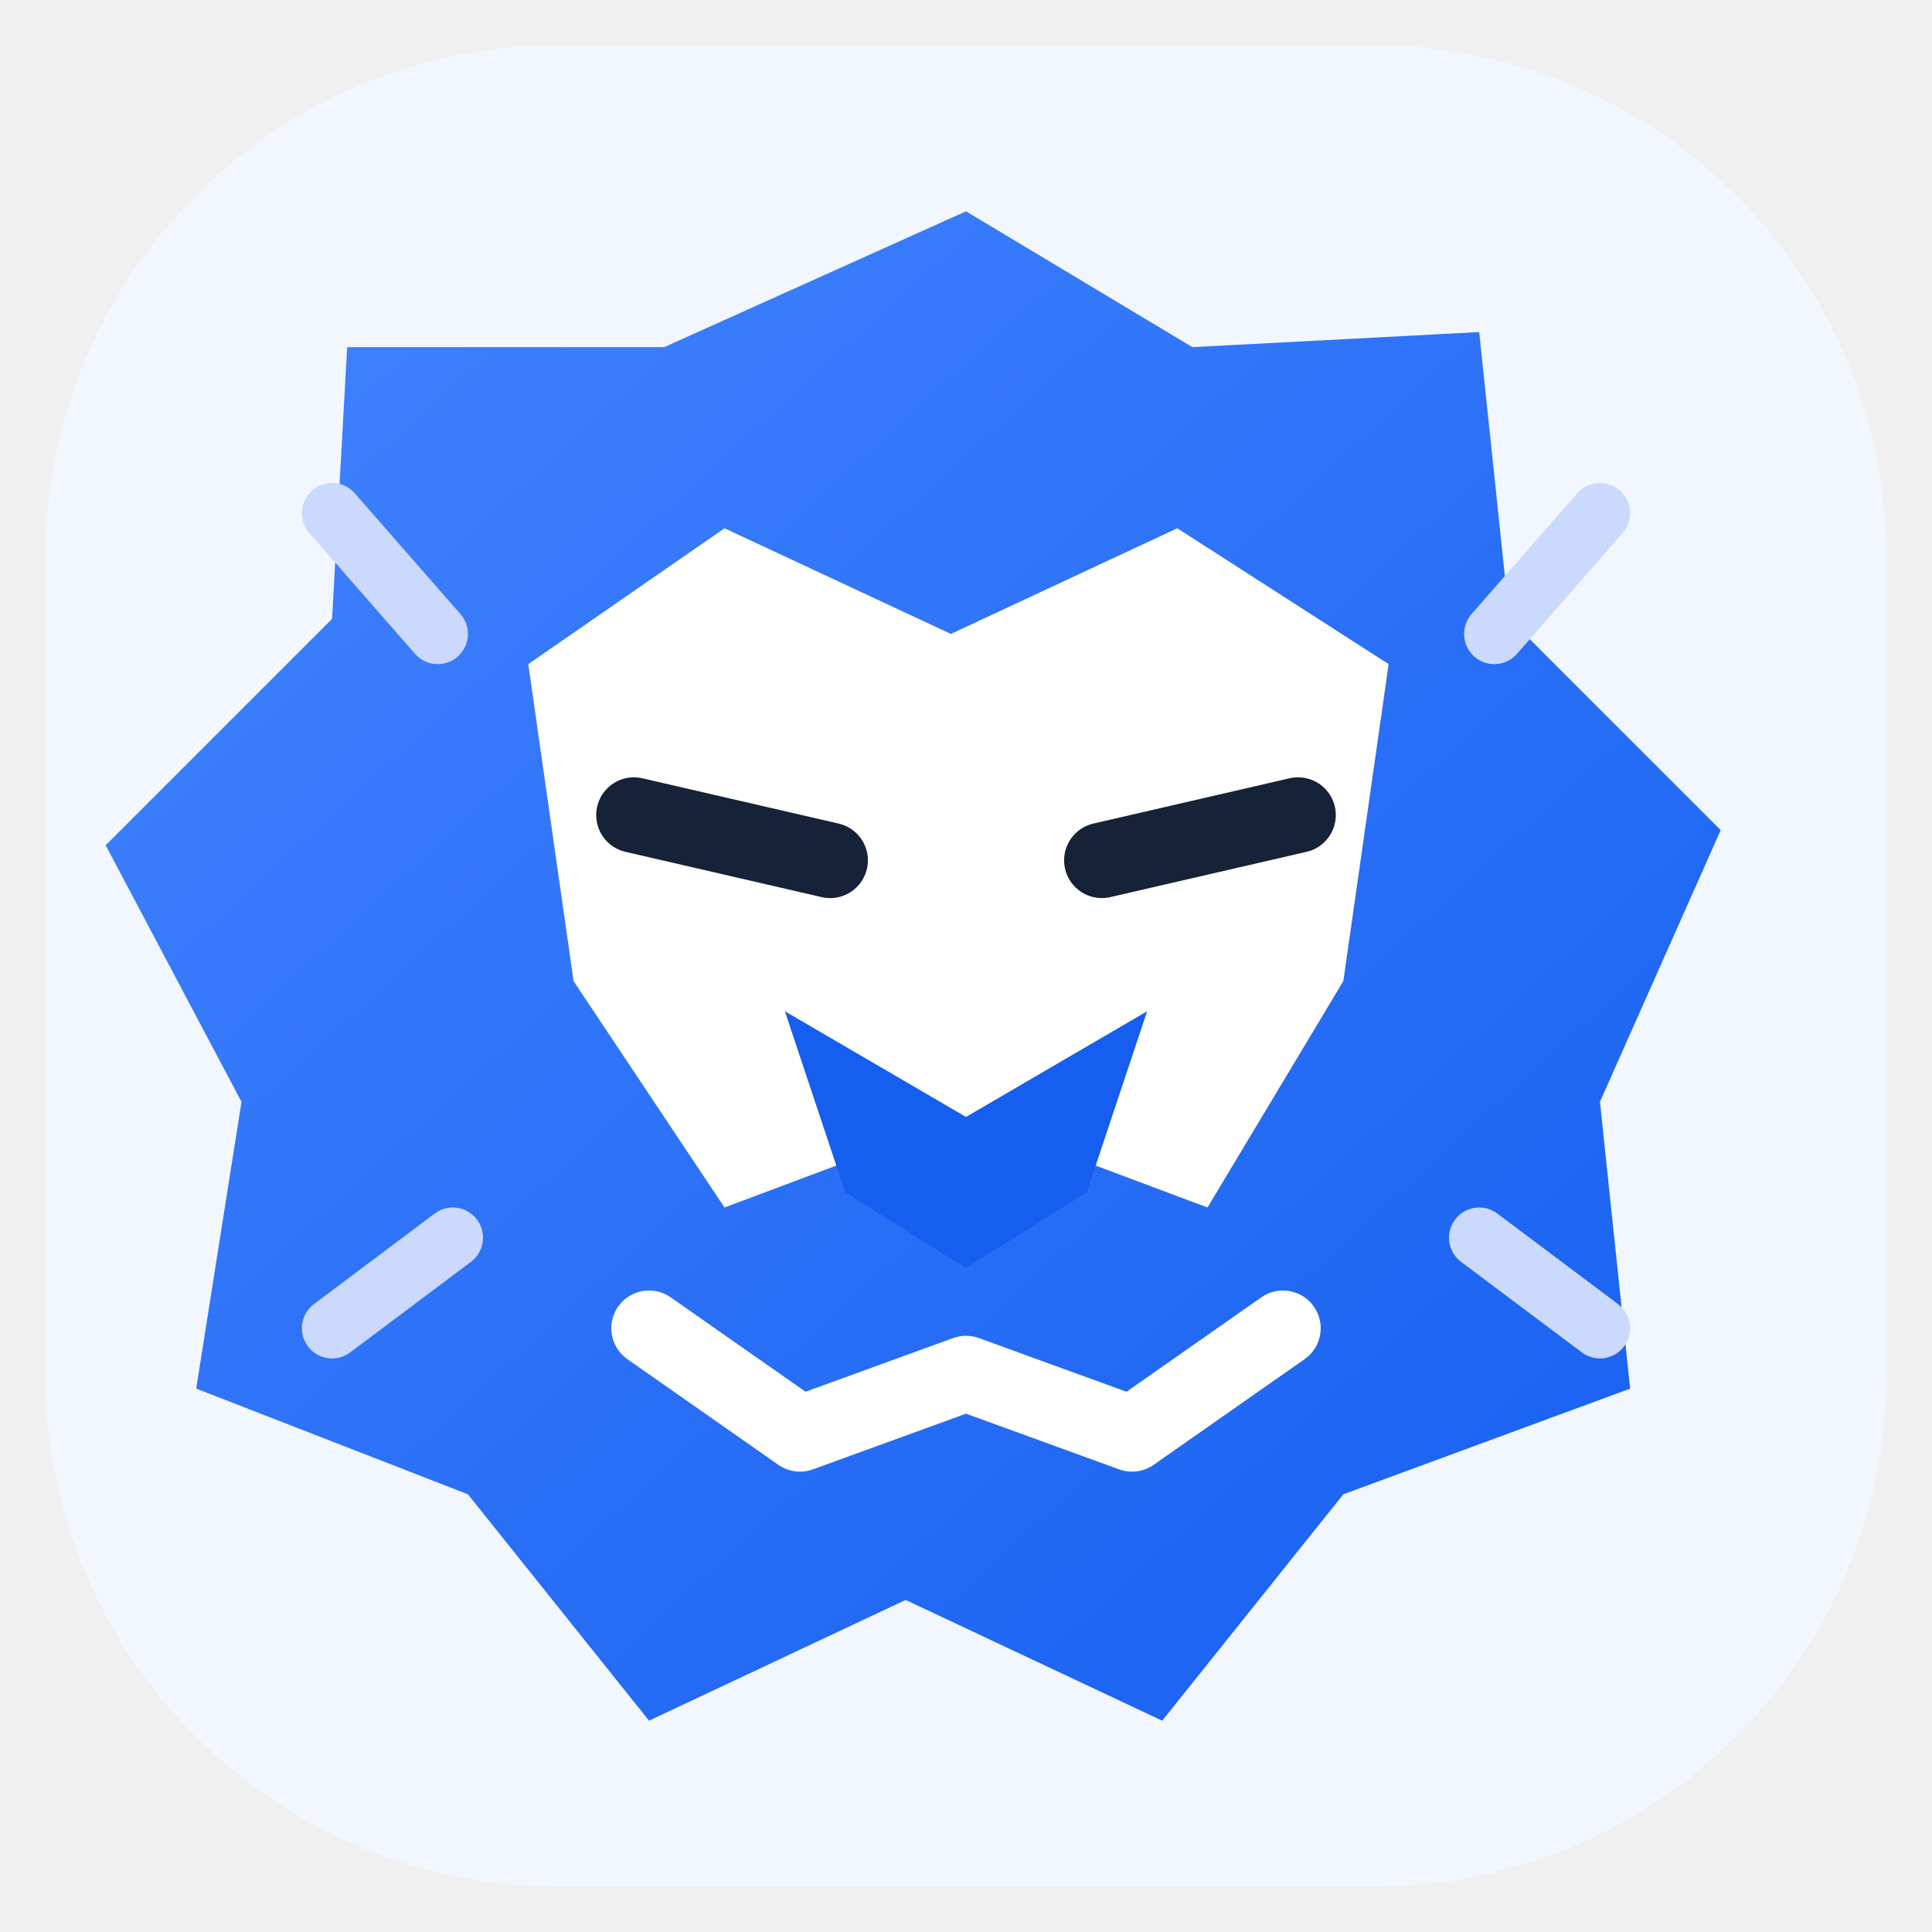
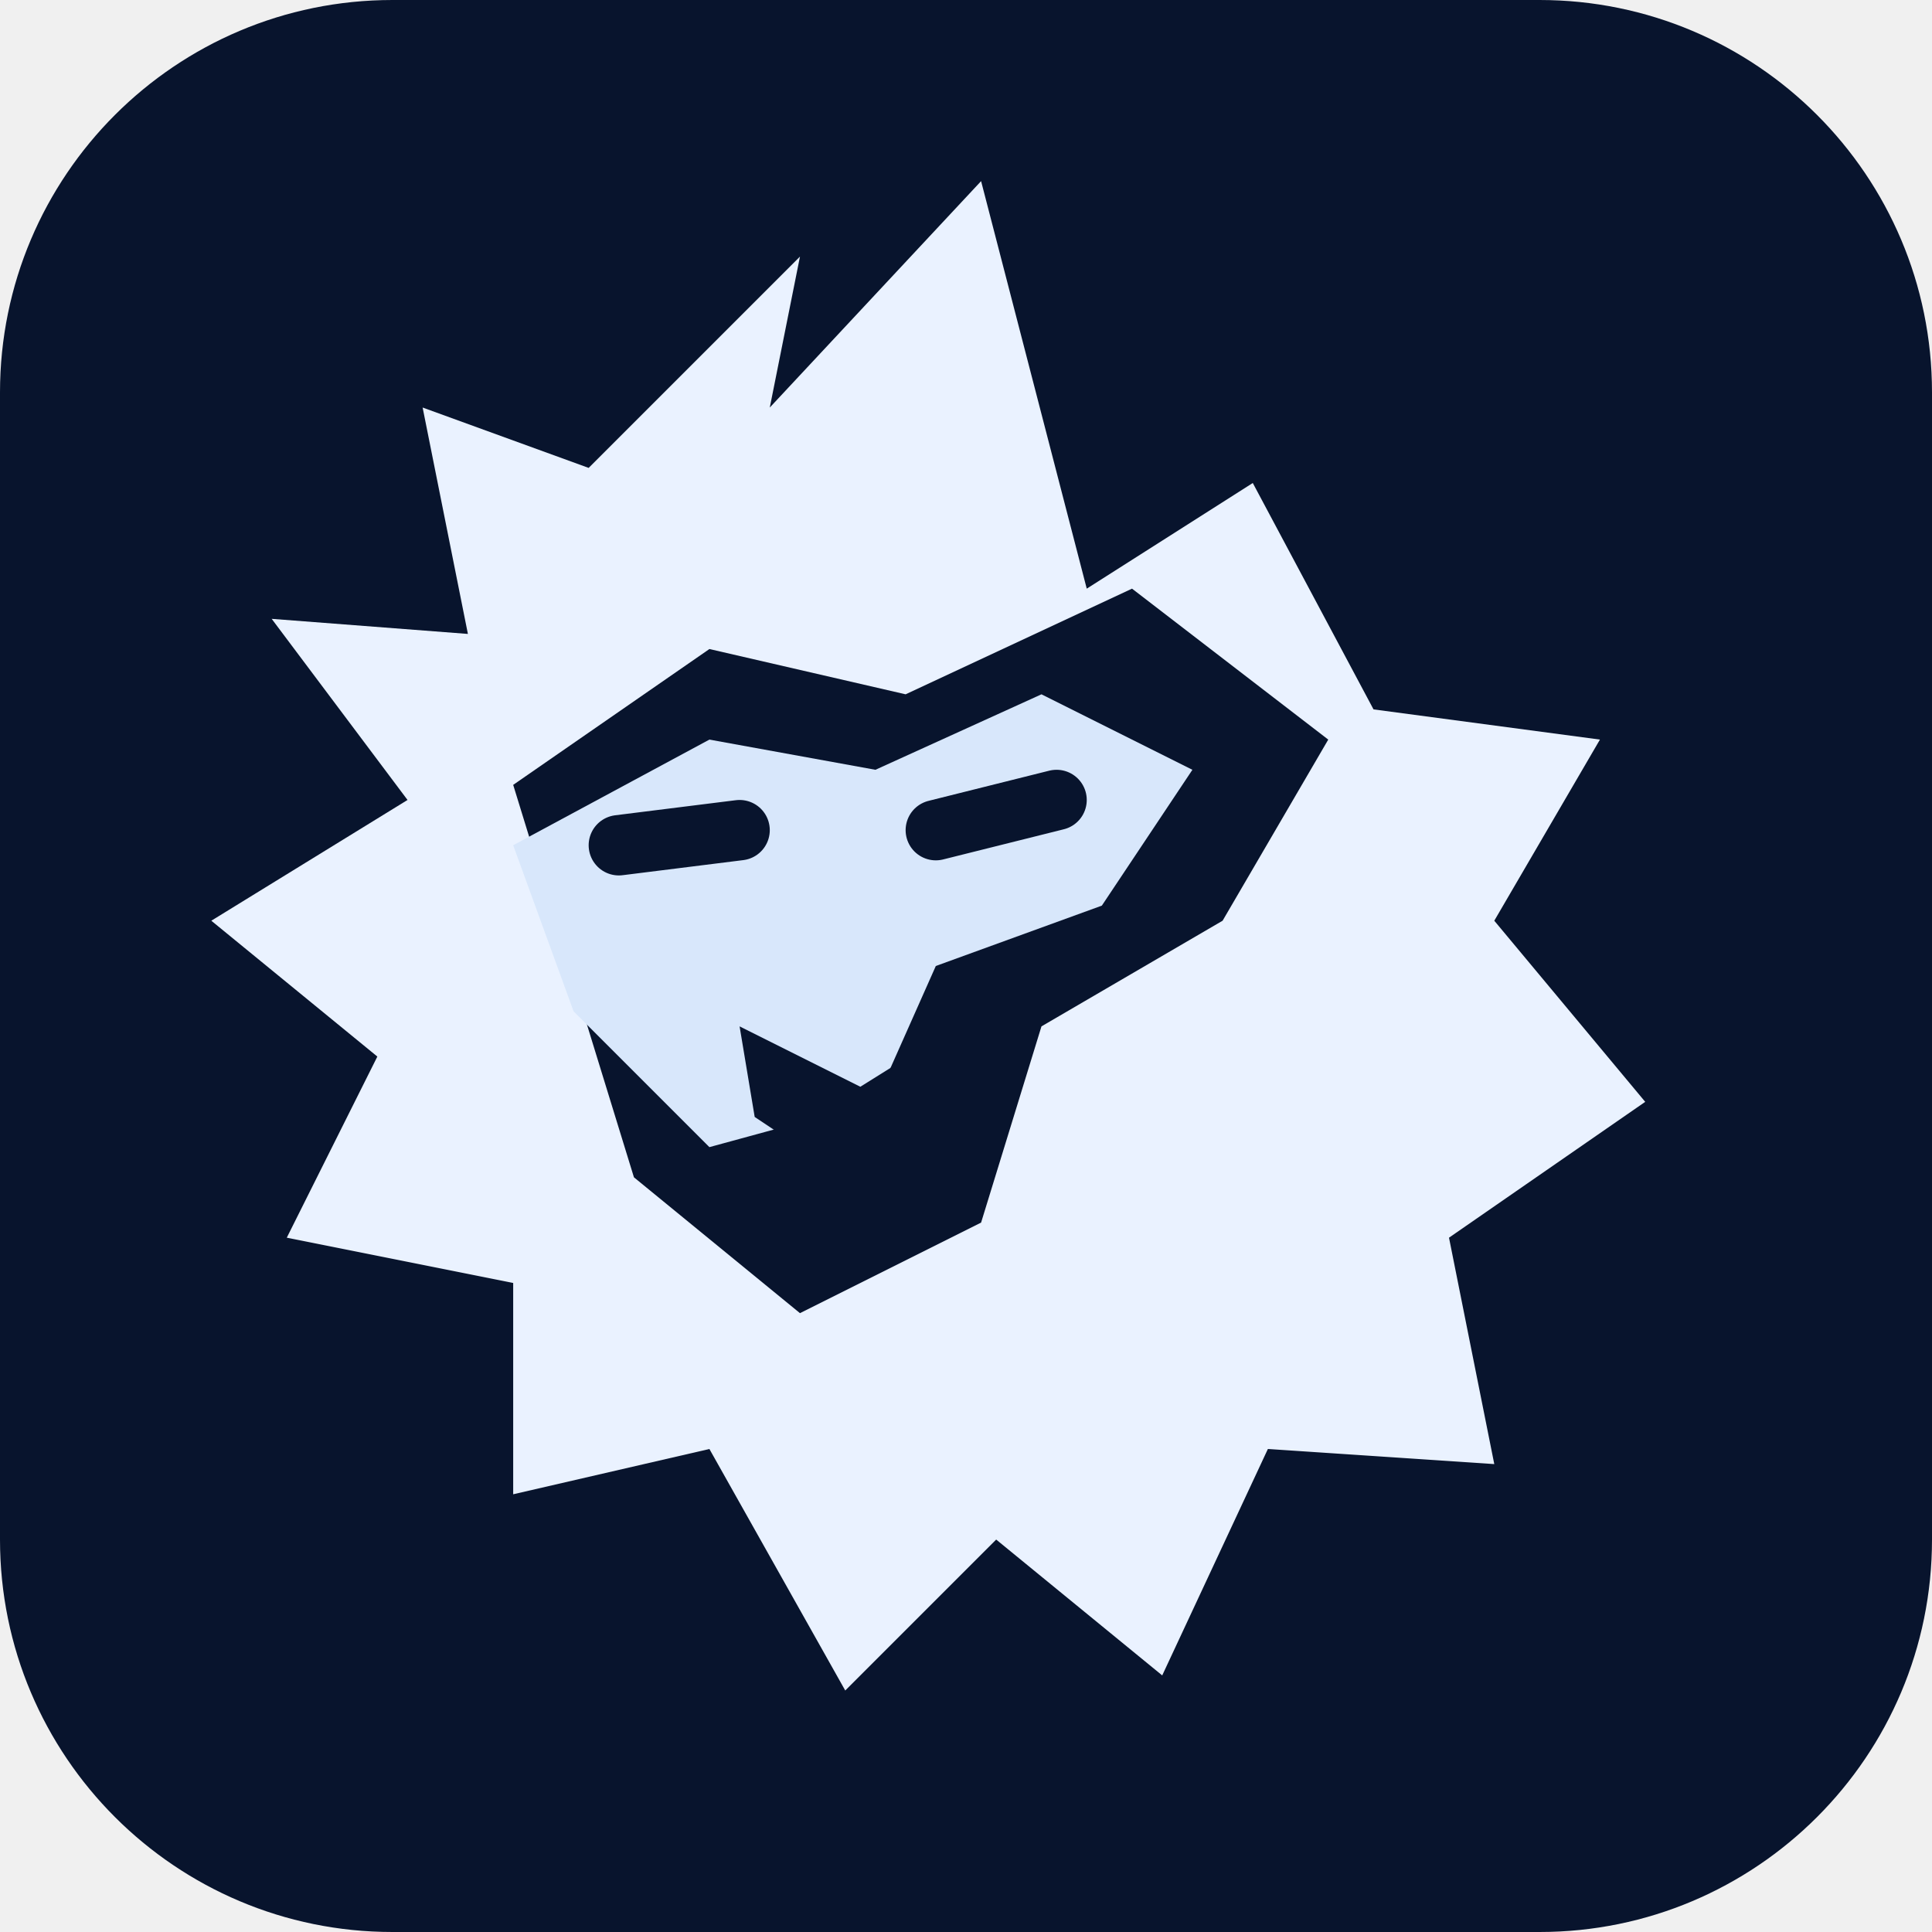
- <svg xmlns="http://www.w3.org/2000/svg" viewBox="0 0 128 128" role="img" aria-labelledby="title">
-   <defs>
-     <linearGradient id="blue" x1="0" y1="0" x2="1" y2="1">
-       <stop offset="0" stop-color="#4384ff" />
-       <stop offset="1" stop-color="#155eef" />
-     </linearGradient>
-   </defs>
-   <rect x="3" y="3" width="122" height="122" rx="34" fill="#f2f6ff" />
-   <path d="M64 14 79 23 98 22 100 41 114 55 106 73 108 92 89 99 77 114 60 106 43 114 31 99 13 92 16 73 7 56 22 41 23 23 44 23Z" fill="url(#blue)" />
-   <path d="M35 44 48 35 63 42 78 35 92 44 89 65 80 80 64 74 48 80 38 65Z" fill="#fff" />
-   <path d="M42 54 55 57M73 57 86 54" stroke="#152238" stroke-width="5" stroke-linecap="round" />
-   <path d="M52 67 64 74 76 67 72 79 64 84 56 79Z" fill="#155eef" />
-   <path d="M43 88 53 95 64 91 75 95 85 88" fill="none" stroke="#fff" stroke-width="5" stroke-linecap="round" stroke-linejoin="round" />
-   <path d="M29 42 22 34M99 42 106 34M30 82 22 88M98 82 106 88" stroke="#cbd9ff" stroke-width="4" stroke-linecap="round" />
+ <svg xmlns="http://www.w3.org/2000/svg" viewBox="0 0 128 128">
+   <rect width="128" height="128" rx="26" fill="#08142d" />
+   <path d="M65 12 51 27 53 17 39 31 28 27 31 42 18 41 27 53 14 61 25 70 19 82 34 85 34 99 47 96 56 112 66 102 77 111 84 96 99 97 96 82 109 73 99 61 106 49 91 47 83 32 72 39Z" fill="#eaf2ff" />
+   <path d="M34 52 47 43 60 46 75 39 88 49 81 61 69 68 65 81 53 87 42 78Z" fill="#08142d" />
+   <path d="M34 56 47 49 58 51 69 46 79 51 73 60 62 64 58 73 47 76 38 67Z" fill="#d8e7fb" />
+   <path d="M41 56 49 55M62 55 70 53" stroke="#08142d" stroke-width="4" stroke-linecap="round" />
+   <path d="M49 68 57 72 65 67 61 75 56 78 50 74Z" fill="#08142d" />
</svg>
